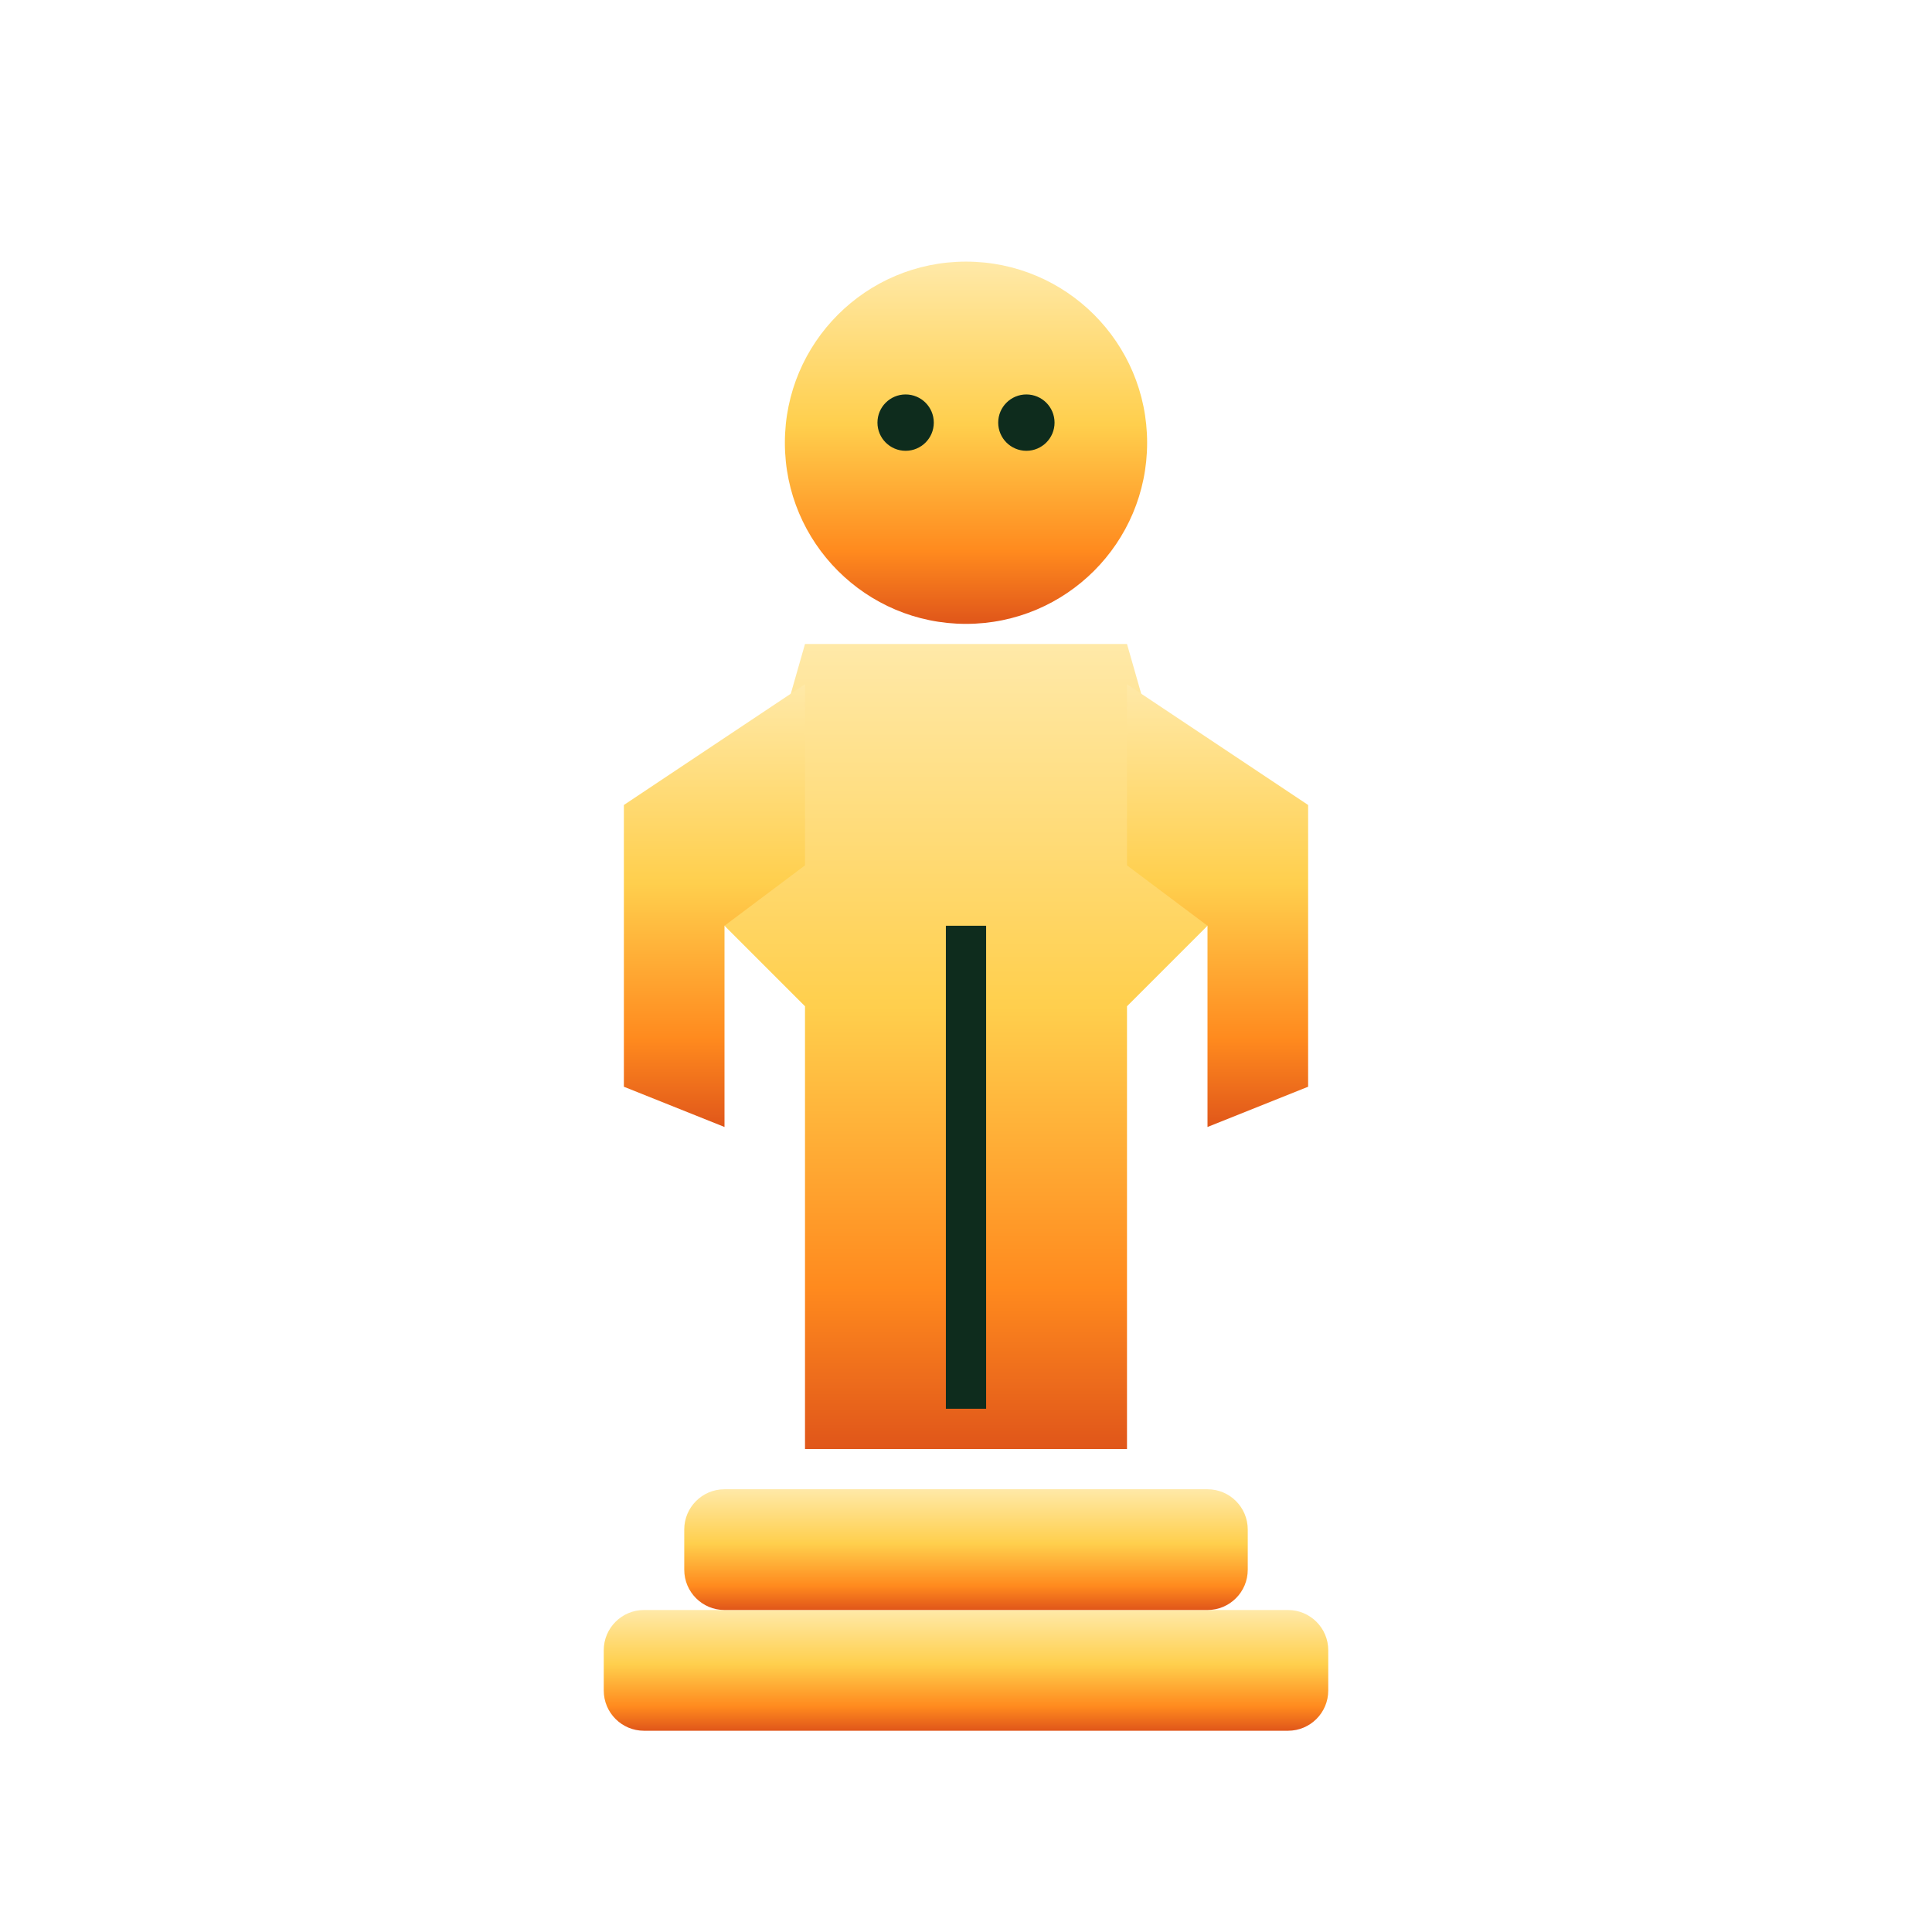
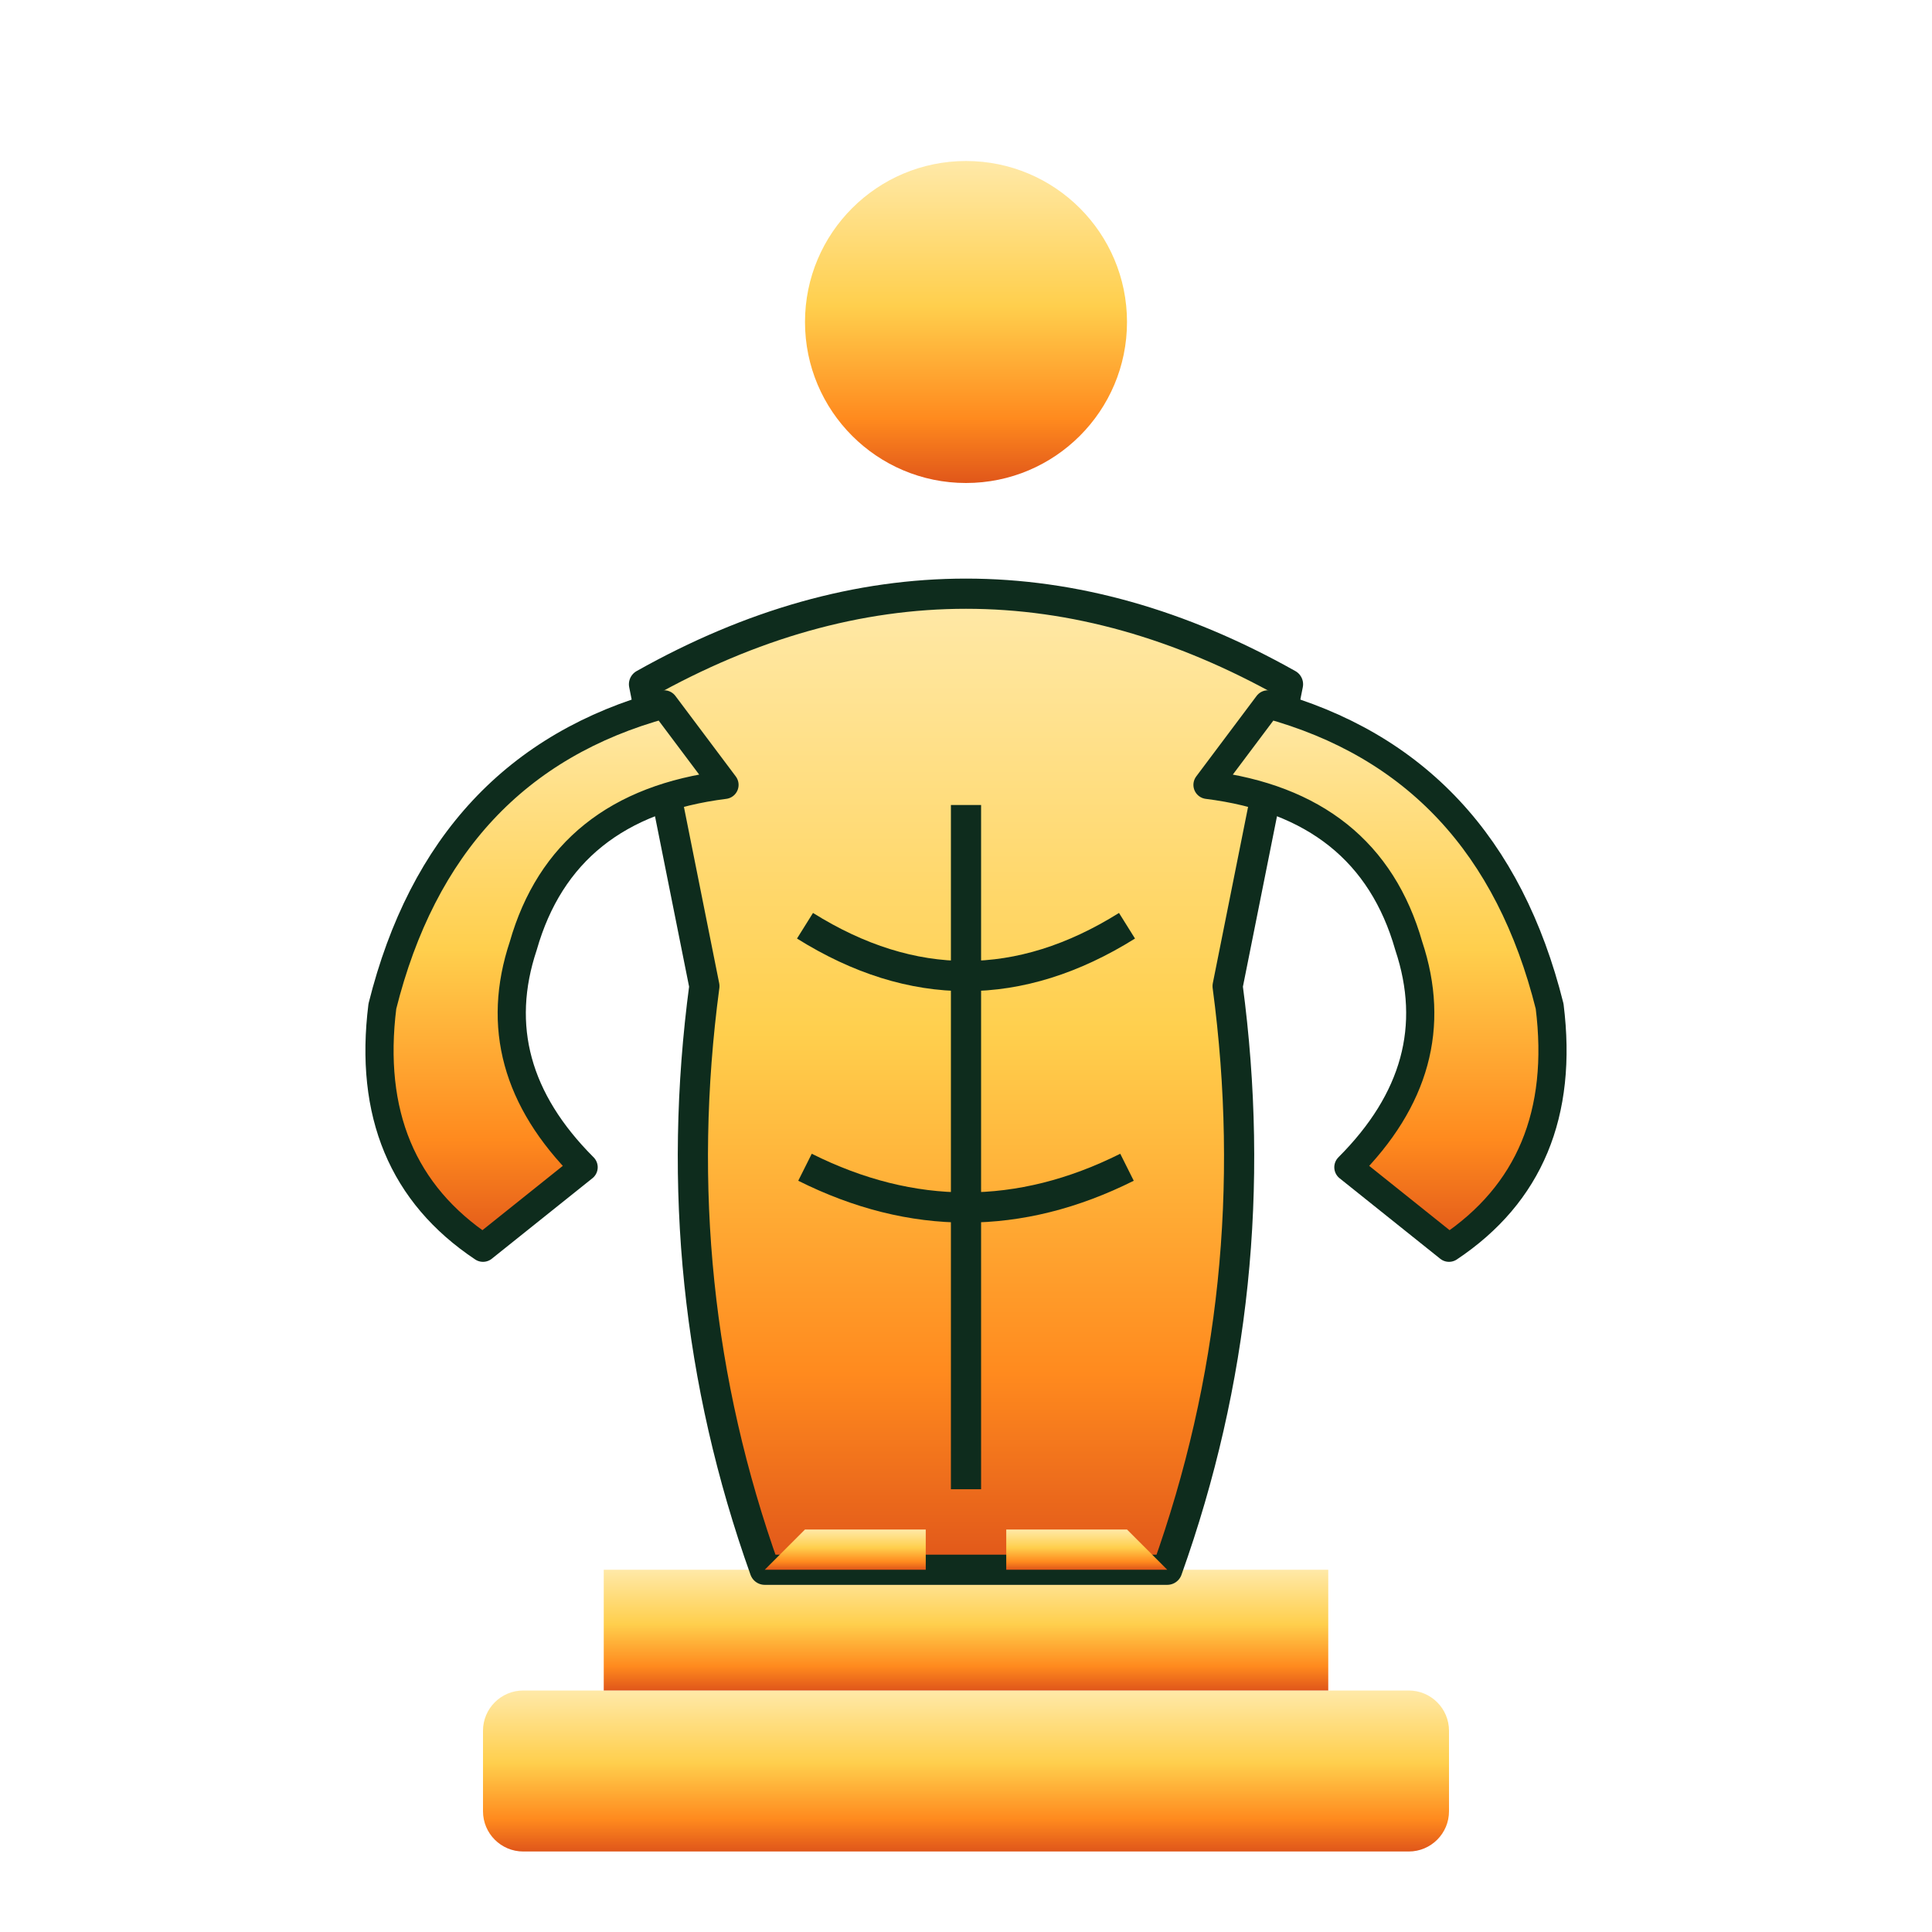
<svg xmlns="http://www.w3.org/2000/svg" viewBox="0 0 96 96" width="96" height="96">
  <defs>
    <linearGradient id="g" x1="0" y1="0" x2="0" y2="1">
      <stop offset="0" stop-color="#ffe9a8" />
      <stop offset=".45" stop-color="#ffcf4d" />
      <stop offset=".8" stop-color="#ff8a1e" />
      <stop offset="1" stop-color="#e0561a" />
    </linearGradient>
  </defs>
-   <rect x="30" y="80" width="36" height="6" rx="2" fill="url(#g)" />
-   <rect x="34" y="74" width="28" height="6" rx="2" fill="url(#g)" />
-   <circle cx="48" cy="22" r="9" fill="url(#g)" />
-   <path d="M40 32 h16 l4 14 -4 4 v22 h-16 v-22 l-4 -4 z" fill="url(#g)" />
-   <path d="M40 34 l-9 6 v14 l5 2 v-10 l4 -3 z" fill="url(#g)" />
-   <path d="M56 34 l9 6 v14 l-5 2 v-10 l-4 -3 z" fill="url(#g)" />
-   <line x1="48" y1="46" x2="48" y2="70" stroke="#0e2c1d" stroke-width="2" />
-   <circle cx="45" cy="21" r="1.4" fill="#0e2c1d" />
-   <circle cx="51" cy="21" r="1.4" fill="#0e2c1d" />
+   <rect x="24" y="84" width="48" height="8" rx="2" fill="url(#g)" />
+   <rect x="30" y="78" width="36" height="6" fill="url(#g)" />
+   <circle cx="48" cy="16" r="8" fill="url(#g)" />
+   <path d="M32 34 q16 -9 32 0 l-3 15 q2 15 -3 29 l-20 0 q-5 -14 -3 -29 z" fill="url(#g)" stroke="#0e2c1d" stroke-width="1.5" stroke-linejoin="round" />
+   <path d="M33 35 q-11 3 -14 15 q-1 8 5 12 l5 -4 q-5 -5 -3 -11 q2 -7 10 -8 z" fill="url(#g)" stroke="#0e2c1d" stroke-width="1.4" stroke-linejoin="round" />
+   <path d="M63 35 q11 3 14 15 q1 8 -5 12 l-5 -4 q5 -5 3 -11 q-2 -7 -10 -8 z" fill="url(#g)" stroke="#0e2c1d" stroke-width="1.4" stroke-linejoin="round" />
+   <path d="M40 76 l-2 2 h8 v-2 z" fill="url(#g)" />
+   <path d="M56 76 l2 2 h-8 v-2 z" fill="url(#g)" />
+   <path d="M48 40 v34 M40 46 q8 5 16 0 M40 58 q8 4 16 0" fill="none" stroke="#0e2c1d" stroke-width="1.5" />
</svg>
